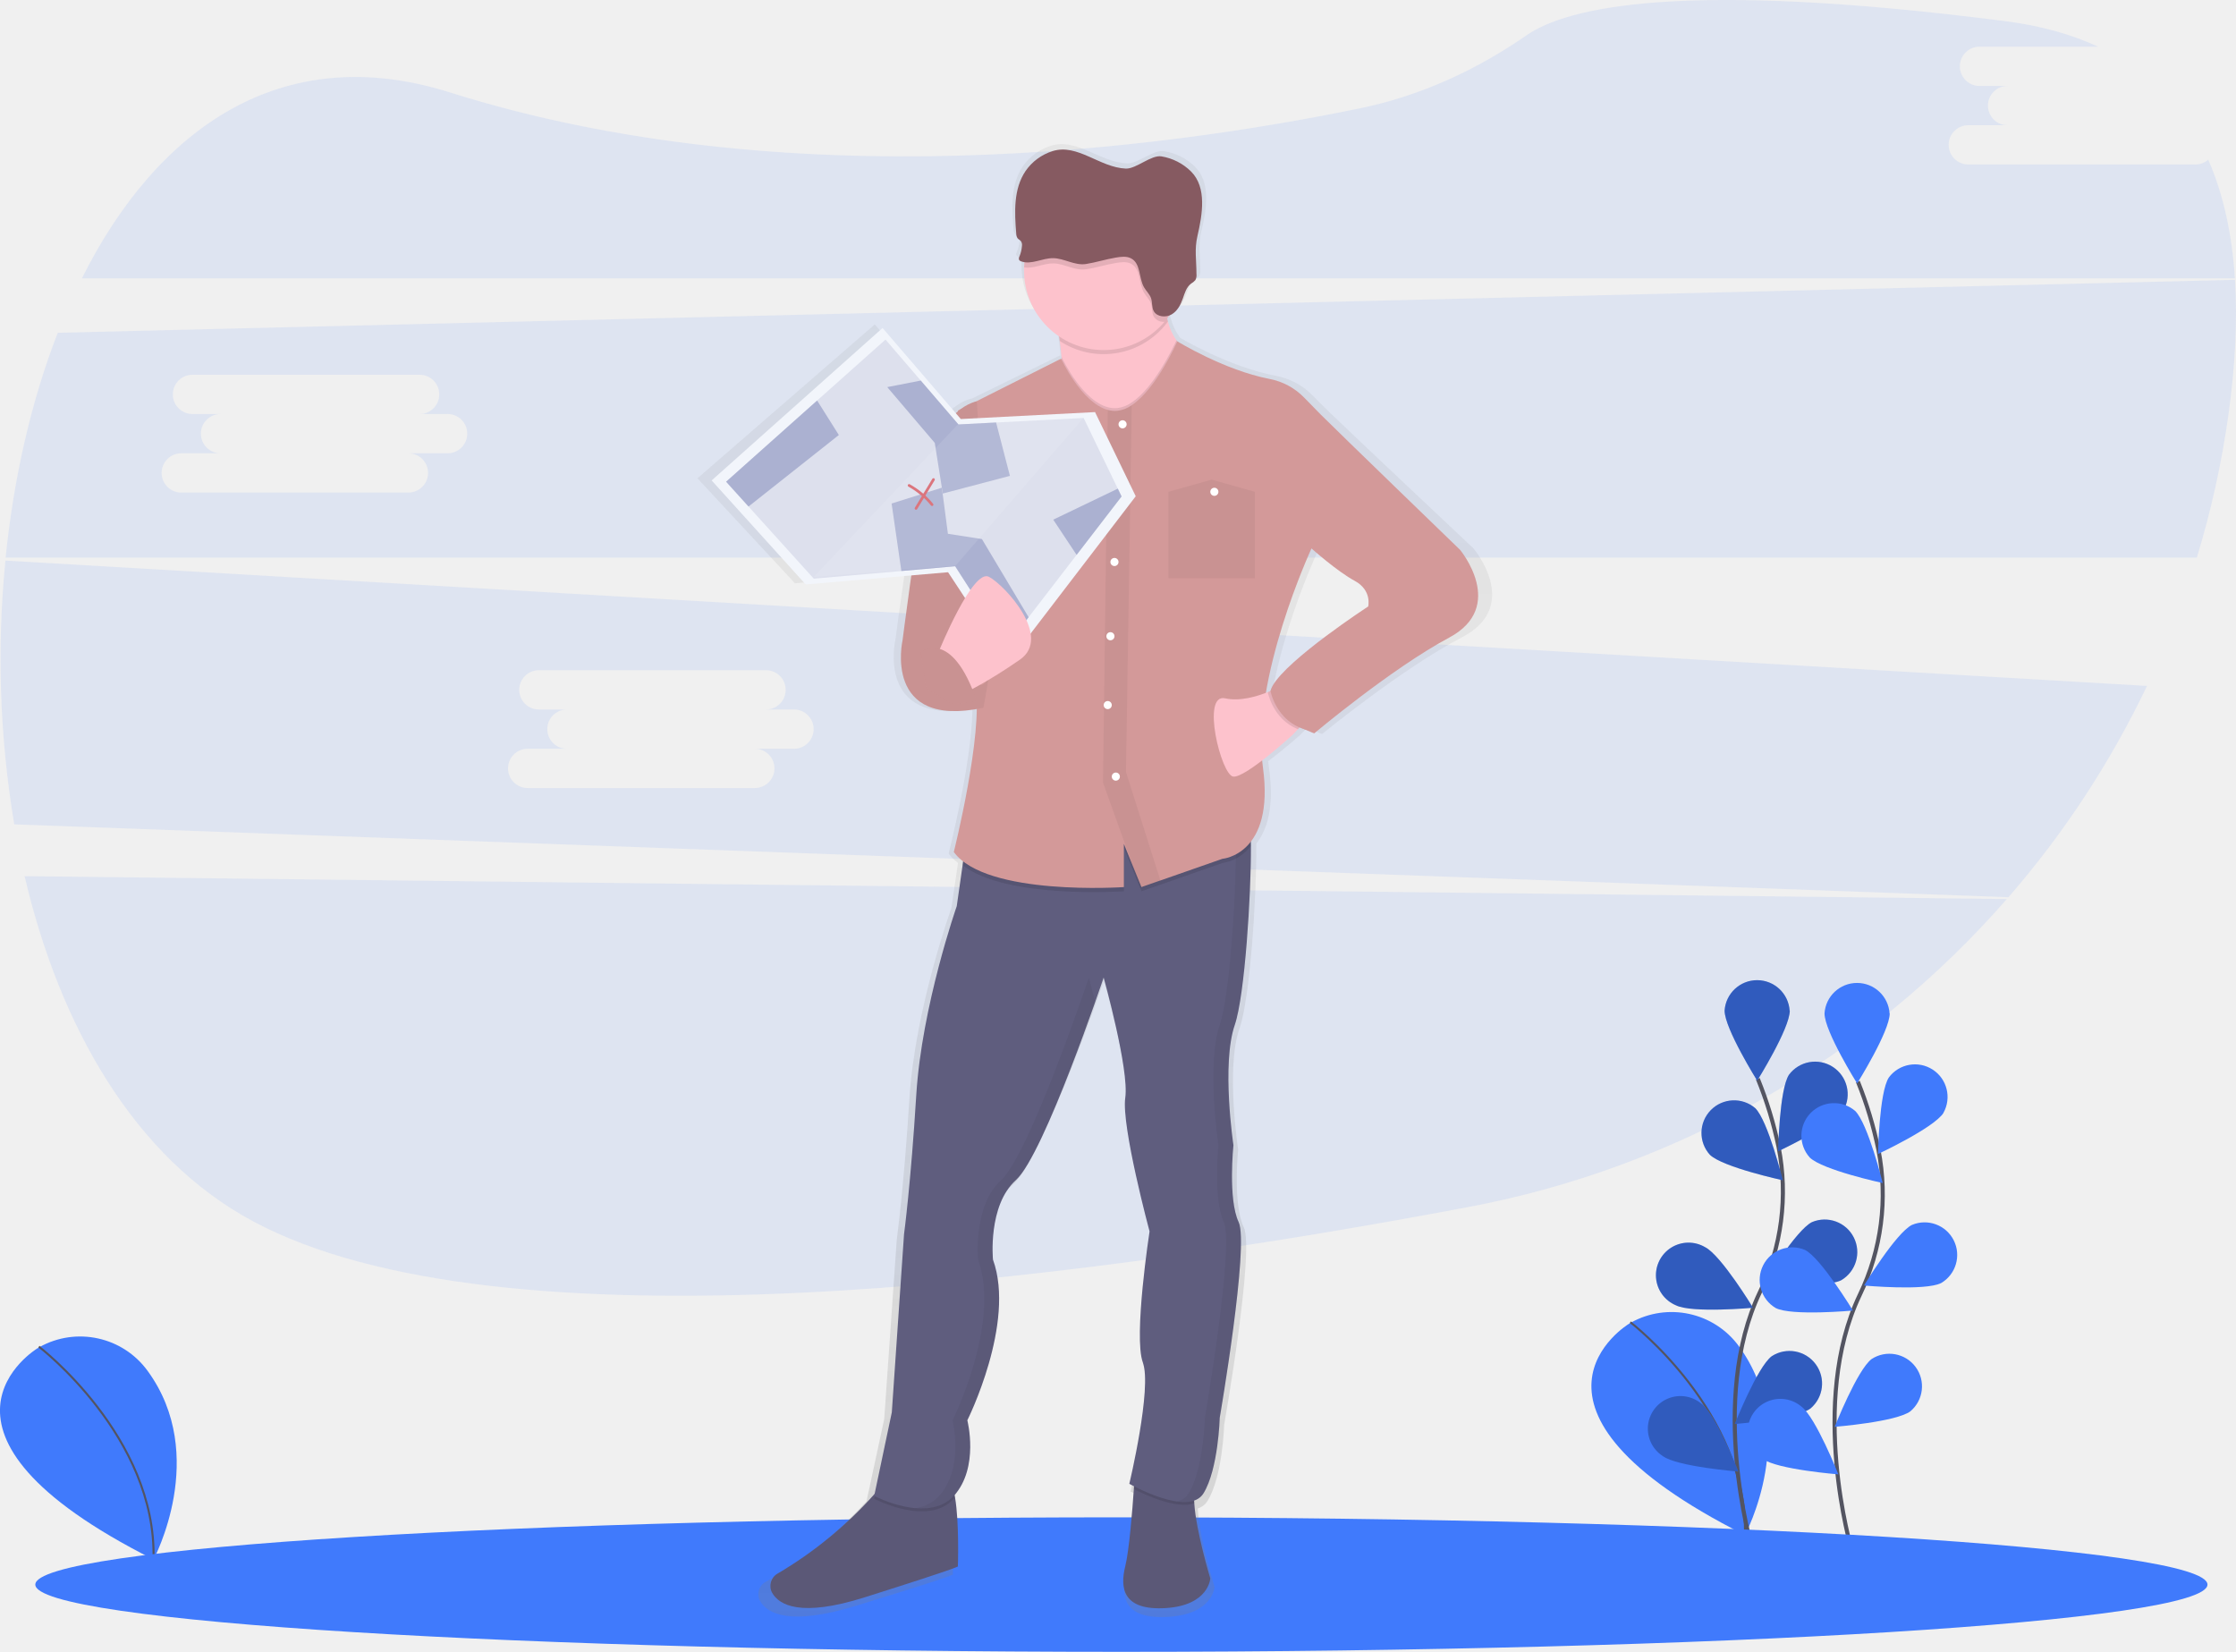
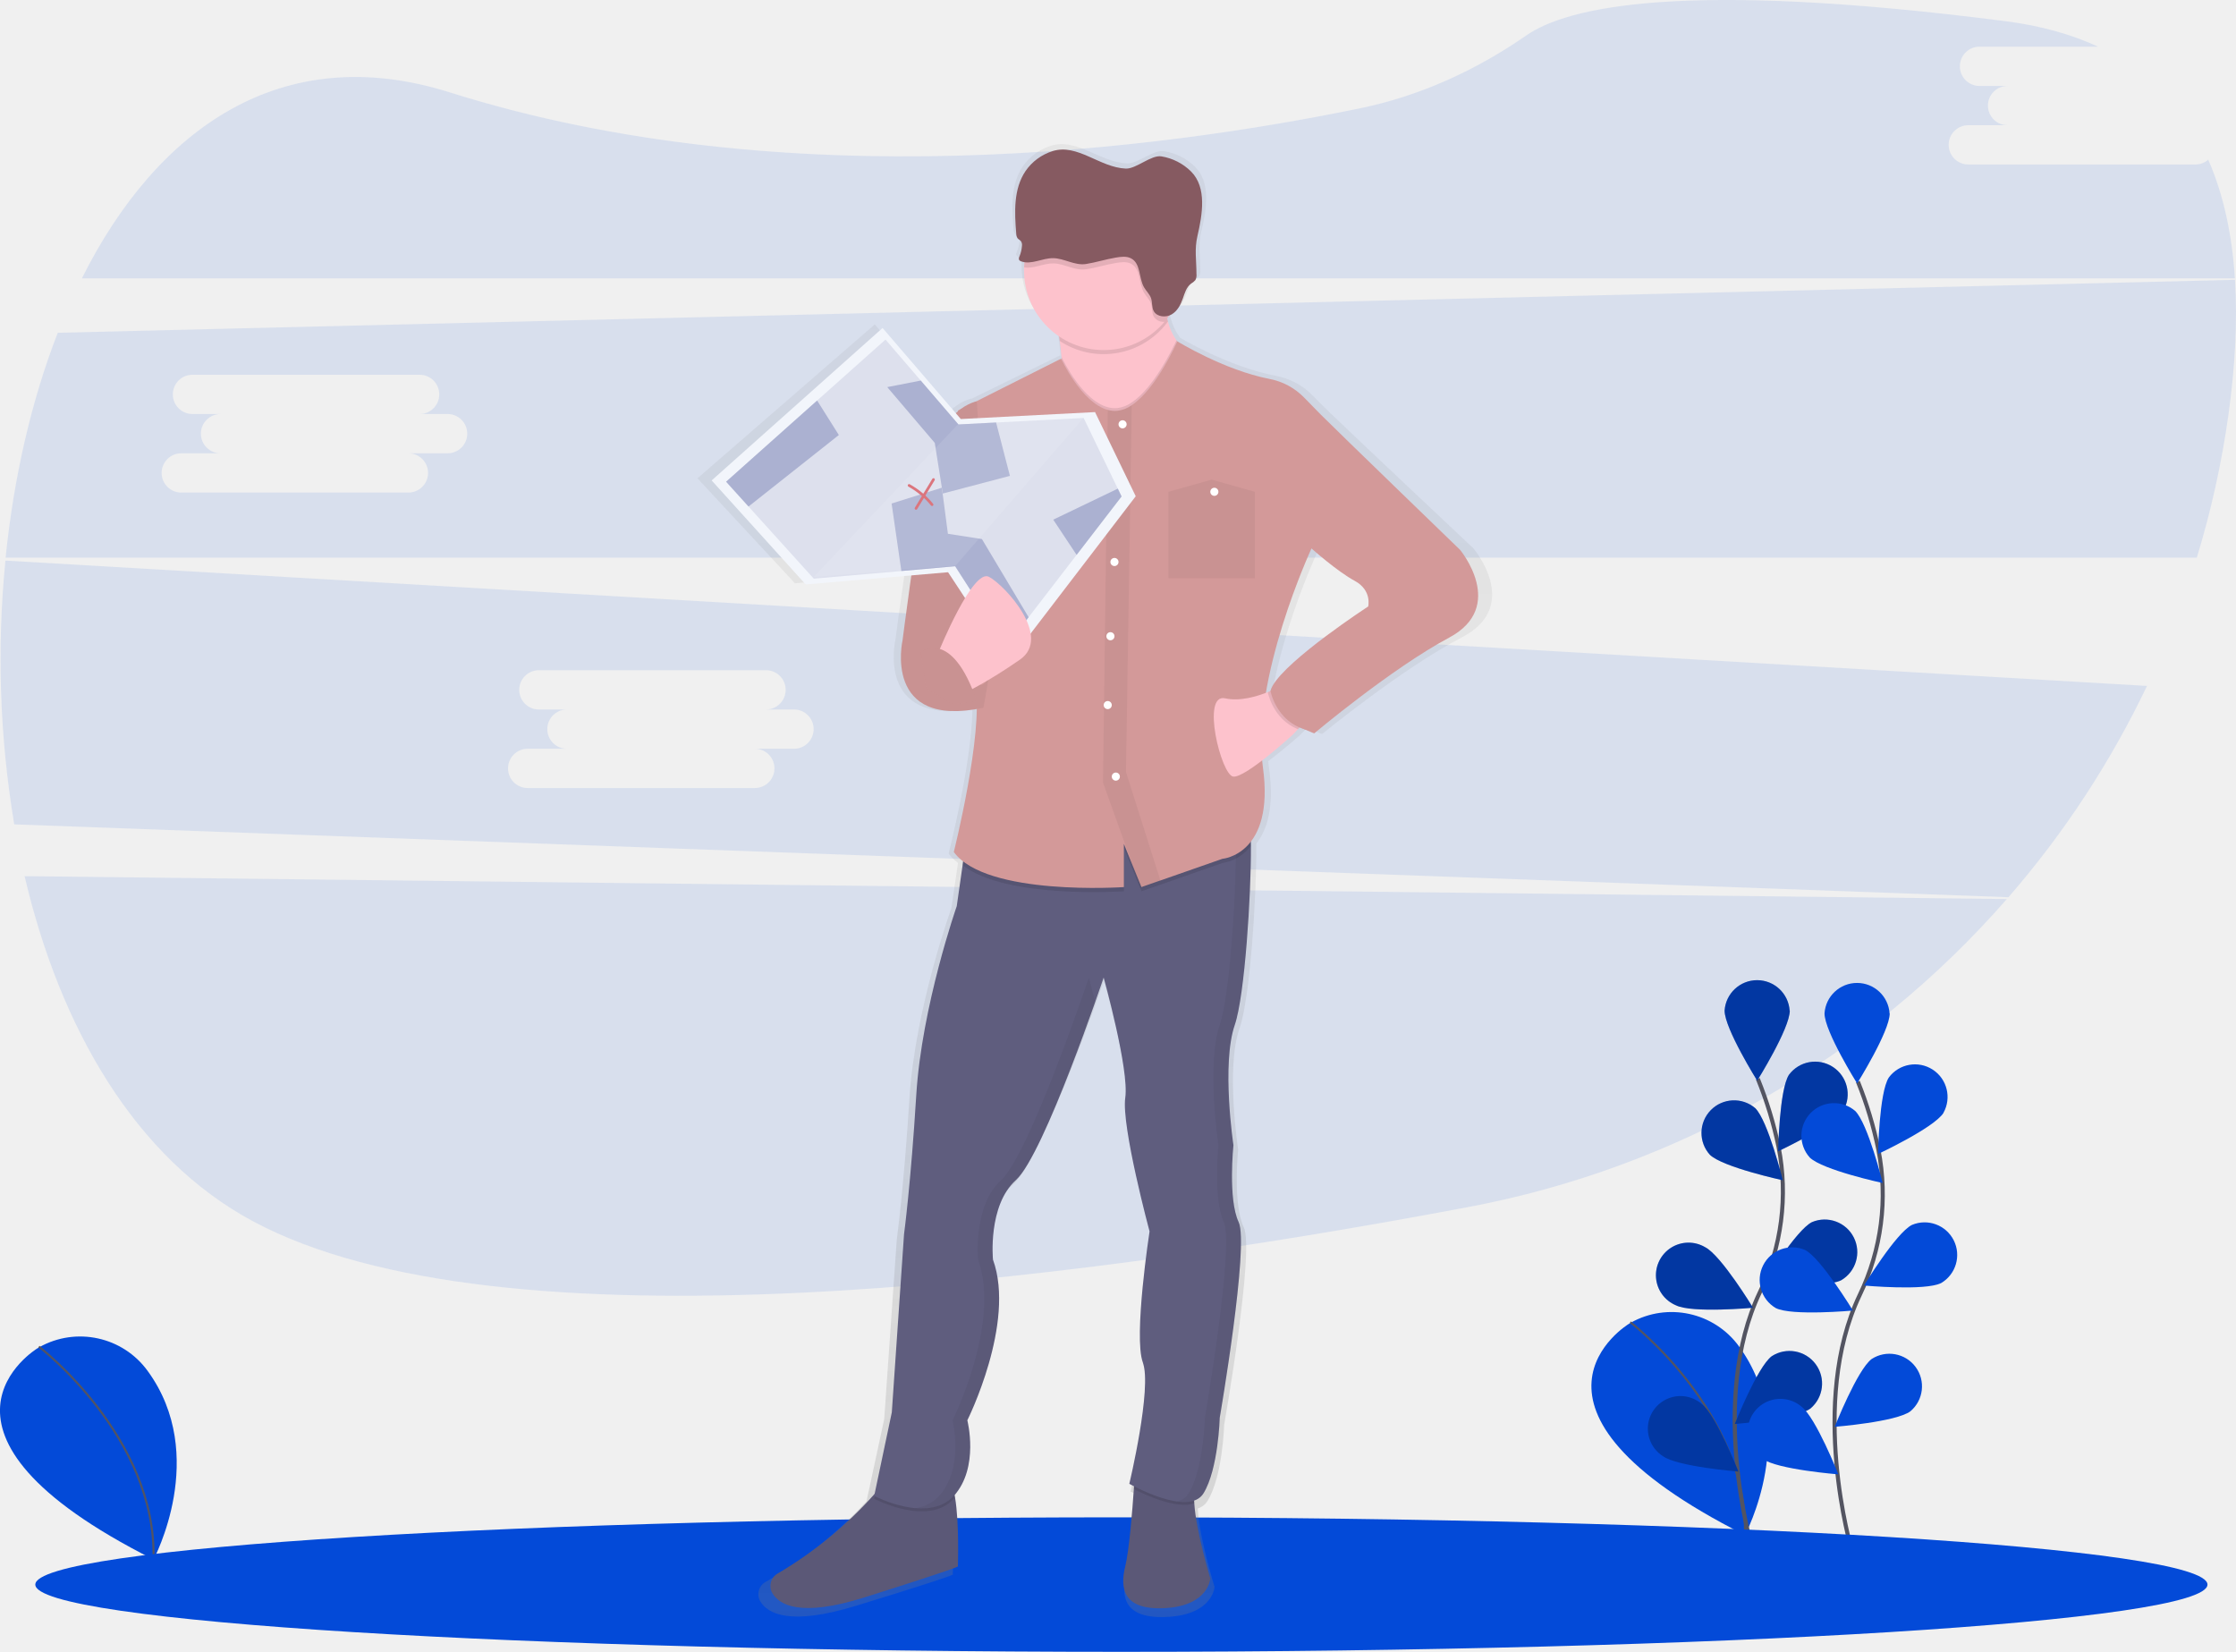
<svg xmlns="http://www.w3.org/2000/svg" id="86b9c162-e770-4ffa-9cda-84e615f7dc7a" data-name="Layer 1" width="1097.33" height="810.62" viewBox="0 0 1097.33 810.62">
  <defs>
    <linearGradient id="18f7bdf6-b159-4951-801a-ccf90bc3291f" x1="588.67" y1="838.15" x2="588.67" y2="115.47" gradientUnits="userSpaceOnUse">
      <stop offset="0" stop-color="gray" stop-opacity="0.25" />
      <stop offset="0.54" stop-color="gray" stop-opacity="0.12" />
      <stop offset="1" stop-color="gray" stop-opacity="0.1" />
    </linearGradient>
  </defs>
-   <path d="M63.41,474.66C80.77,548.86,117.52,613,175.6,644.09c120.7,64.61,392.91,31.29,596.07-7A465.21,465.21,0,0,0,1036.21,485.9Z" transform="translate(-51.34 -44.69)" fill="#407afc" opacity="0.1" />
-   <path d="M850.65,694.41S783,735.21,907.68,798c0,0,27.46-51-2.9-92.57a40.94,40.94,0,0,0-53.12-11.64Z" transform="translate(-51.34 -44.69)" fill="#407afc" />
+   <path d="M63.41,474.66C80.77,548.86,117.52,613,175.6,644.09c120.7,64.61,392.91,31.29,596.07-7A465.21,465.21,0,0,0,1036.21,485.9Z" transform="translate(-51.34 -44.69)" fill="#034ad8" opacity="0.1" />
+   <path d="M850.65,694.41S783,735.21,907.68,798c0,0,27.46-51-2.9-92.57a40.94,40.94,0,0,0-53.12-11.64Z" transform="translate(-51.34 -44.69)" fill="#034ad8" />
  <path d="M851.43,693.55S909.31,737.83,907.68,798" transform="translate(-51.34 -44.69)" fill="none" stroke="#535461" stroke-miterlimit="10" />
-   <path d="M69.65,706.41S2,747.21,126.68,810c0,0,27.46-51-2.9-92.57a40.94,40.94,0,0,0-53.12-11.64Z" transform="translate(-51.34 -44.69)" fill="#407afc" />
+   <path d="M69.65,706.41S2,747.21,126.68,810c0,0,27.46-51-2.9-92.57a40.94,40.94,0,0,0-53.12-11.64Z" transform="translate(-51.34 -44.69)" fill="#034ad8" />
  <path d="M70.43,705.55S128.31,749.83,126.68,810" transform="translate(-51.34 -44.69)" fill="none" stroke="#535461" stroke-miterlimit="10" />
  <path d="M911,803.77s-21.19-72,4-124.91a113.65,113.65,0,0,0,9.19-71.3A191.13,191.13,0,0,0,914,574.1" transform="translate(-51.34 -44.69)" fill="none" stroke="#535461" stroke-miterlimit="10" stroke-width="2" />
-   <path d="M929.69,540.64c0,8.82-16,34.39-16,34.39s-16-25.57-16-34.39a16,16,0,0,1,31.93,0Z" transform="translate(-51.34 -44.69)" fill="#407afc" />
-   <path d="M956.08,589.48c-4.79,7.4-32.09,20.19-32.09,20.19s.5-30.14,5.29-37.54a16,16,0,0,1,26.8,17.36Z" transform="translate(-51.34 -44.69)" fill="#407afc" />
-   <path d="M954.93,672.95c-7.87,4-37.89,1.23-37.89,1.23s15.64-25.77,23.52-29.74a16,16,0,0,1,14.38,28.51Z" transform="translate(-51.34 -44.69)" fill="#407afc" />
-   <path d="M939.83,735.91c-7.09,5.24-37.14,7.61-37.14,7.61s11.06-28,18.15-33.29a16,16,0,0,1,19,25.67Z" transform="translate(-51.34 -44.69)" fill="#407afc" />
-   <path d="M890.46,611.38c6.32,6.14,35.79,12.51,35.79,12.51s-7.22-29.27-13.54-35.41a16,16,0,0,0-22.25,22.9Z" transform="translate(-51.34 -44.69)" fill="#407afc" />
-   <path d="M873.75,685.23c7.87,4,37.89,1.23,37.89,1.23S896,660.69,888.12,656.72a16,16,0,1,0-14.38,28.51Z" transform="translate(-51.34 -44.69)" fill="#407afc" />
-   <path d="M867.35,759.24c7.09,5.24,37.14,7.61,37.14,7.61s-11.06-28-18.15-33.29a16,16,0,1,0-19,25.67Z" transform="translate(-51.34 -44.69)" fill="#407afc" />
+   <path d="M929.69,540.64c0,8.82-16,34.39-16,34.39s-16-25.57-16-34.39a16,16,0,0,1,31.93,0Z" transform="translate(-51.34 -44.69)" fill="#034ad8" />
+   <path d="M956.08,589.48c-4.79,7.4-32.09,20.19-32.09,20.19s.5-30.14,5.29-37.54a16,16,0,0,1,26.8,17.36Z" transform="translate(-51.34 -44.69)" fill="#034ad8" />
+   <path d="M954.93,672.95c-7.87,4-37.89,1.23-37.89,1.23s15.64-25.77,23.52-29.74a16,16,0,0,1,14.38,28.51Z" transform="translate(-51.34 -44.69)" fill="#034ad8" />
+   <path d="M939.83,735.91c-7.09,5.24-37.14,7.61-37.14,7.61s11.06-28,18.15-33.29a16,16,0,0,1,19,25.67Z" transform="translate(-51.34 -44.69)" fill="#034ad8" />
+   <path d="M890.46,611.38c6.32,6.14,35.79,12.51,35.79,12.51s-7.22-29.27-13.54-35.41a16,16,0,0,0-22.25,22.9Z" transform="translate(-51.34 -44.69)" fill="#034ad8" />
+   <path d="M873.75,685.23c7.87,4,37.89,1.23,37.89,1.23S896,660.69,888.12,656.72a16,16,0,1,0-14.38,28.51Z" transform="translate(-51.34 -44.69)" fill="#034ad8" />
+   <path d="M867.35,759.24c7.09,5.24,37.14,7.61,37.14,7.61s-11.06-28-18.15-33.29a16,16,0,1,0-19,25.67Z" transform="translate(-51.34 -44.69)" fill="#034ad8" />
  <path d="M929.69,540.64c0,8.82-16,34.39-16,34.39s-16-25.57-16-34.39a16,16,0,0,1,31.93,0Z" transform="translate(-51.34 -44.69)" opacity="0.25" />
  <path d="M956.08,589.48c-4.79,7.4-32.09,20.19-32.09,20.19s.5-30.14,5.29-37.54a16,16,0,0,1,26.8,17.36Z" transform="translate(-51.34 -44.69)" opacity="0.25" />
  <path d="M954.93,672.95c-7.87,4-37.89,1.23-37.89,1.23s15.64-25.77,23.52-29.74a16,16,0,0,1,14.38,28.51Z" transform="translate(-51.34 -44.69)" opacity="0.25" />
  <path d="M939.83,735.91c-7.09,5.24-37.14,7.61-37.14,7.61s11.06-28,18.15-33.29a16,16,0,0,1,19,25.67Z" transform="translate(-51.34 -44.69)" opacity="0.25" />
  <path d="M890.46,611.38c6.32,6.14,35.79,12.51,35.79,12.51s-7.22-29.27-13.54-35.41a16,16,0,0,0-22.25,22.9Z" transform="translate(-51.34 -44.69)" opacity="0.25" />
  <path d="M873.75,685.23c7.87,4,37.89,1.23,37.89,1.23S896,660.69,888.12,656.72a16,16,0,1,0-14.38,28.51Z" transform="translate(-51.34 -44.69)" opacity="0.25" />
  <path d="M867.35,759.24c7.09,5.24,37.14,7.61,37.14,7.61s-11.06-28-18.15-33.29a16,16,0,1,0-19,25.67Z" transform="translate(-51.34 -44.69)" opacity="0.25" />
  <path d="M960,805.14s-21.19-72,4-124.91a113.65,113.65,0,0,0,9.19-71.3,191.13,191.13,0,0,0-10.09-33.46" transform="translate(-51.34 -44.69)" fill="none" stroke="#535461" stroke-miterlimit="10" stroke-width="2" />
-   <path d="M978.73,542c0,8.82-16,34.39-16,34.39s-16-25.57-16-34.39a16,16,0,0,1,31.93,0Z" transform="translate(-51.34 -44.69)" fill="#407afc" />
-   <path d="M1005.12,590.85C1000.33,598.25,973,611,973,611s.5-30.14,5.29-37.54a16,16,0,0,1,26.8,17.36Z" transform="translate(-51.34 -44.69)" fill="#407afc" />
-   <path d="M1004,674.32c-7.87,4-37.89,1.23-37.89,1.23s15.64-25.77,23.52-29.74A16,16,0,0,1,1004,674.32Z" transform="translate(-51.34 -44.69)" fill="#407afc" />
-   <path d="M988.87,737.28c-7.09,5.24-37.14,7.61-37.14,7.61s11.06-28,18.15-33.29a16,16,0,0,1,19,25.67Z" transform="translate(-51.34 -44.69)" fill="#407afc" />
-   <path d="M939.5,612.75c6.32,6.14,35.79,12.51,35.79,12.51s-7.22-29.27-13.54-35.41a16,16,0,0,0-22.25,22.9Z" transform="translate(-51.34 -44.69)" fill="#407afc" />
-   <path d="M922.78,686.6c7.87,4,37.89,1.23,37.89,1.23S945,662.06,937.16,658.09a16,16,0,0,0-14.38,28.51Z" transform="translate(-51.34 -44.69)" fill="#407afc" />
-   <path d="M916.38,760.61c7.09,5.24,37.14,7.61,37.14,7.61s-11.06-28-18.15-33.29a16,16,0,1,0-19,25.67Z" transform="translate(-51.34 -44.69)" fill="#407afc" />
-   <path d="M1128.77,125.41H1017.3a9.63,9.63,0,1,1,0-19.27h19.27a9.63,9.63,0,0,1,0-19.27H1022.8a9.63,9.63,0,0,1,0-19.27H1081c-12.91-6-28-10.27-45.38-12.51-158.64-20.38-215.28-6.9-235.26,7-24.65,17.1-52.15,29.68-81.54,35.74C620.92,118,437.87,142.29,272,90c-82.46-26-143.75,17.92-180.48,91.28H1148.13c-1.38-21.32-5.51-41-13.09-58.24A9.58,9.58,0,0,1,1128.77,125.41Z" transform="translate(-51.34 -44.69)" fill="#407afc" opacity="0.1" />
-   <path d="M54,319.79a491.06,491.06,0,0,0,4.33,129.46L1037,485a460,460,0,0,0,68-103.7ZM441,412.14H421.77a9.63,9.63,0,0,1,0,19.27H310.3a9.63,9.63,0,1,1,0-19.27h19.27a9.63,9.63,0,0,1,0-19.27H315.8a9.63,9.63,0,0,1,0-19.27H427.27a9.63,9.63,0,1,1,0,19.27H441a9.63,9.63,0,0,1,0,19.27Z" transform="translate(-51.34 -44.69)" fill="#407afc" opacity="0.1" />
-   <path d="M1148.17,182,79.68,208c-13,33.41-21.61,71.19-25.59,110.34H1129.45A456.46,456.46,0,0,0,1145,248C1148.17,225,1149.46,202.71,1148.17,182ZM271,267.14H251.77a9.63,9.63,0,0,1,0,19.27H140.3a9.63,9.63,0,1,1,0-19.27h19.27a9.63,9.63,0,0,1,0-19.27H145.8a9.63,9.63,0,0,1,0-19.27H257.27a9.63,9.63,0,1,1,0,19.27H271a9.63,9.63,0,0,1,0,19.27Z" transform="translate(-51.34 -44.69)" fill="#407afc" opacity="0.1" />
-   <ellipse cx="550.33" cy="777.62" rx="533" ry="33" fill="#407afc" />
+   <path d="M978.73,542c0,8.82-16,34.39-16,34.39s-16-25.57-16-34.39a16,16,0,0,1,31.93,0Z" transform="translate(-51.34 -44.69)" fill="#034ad8" />
+   <path d="M1005.12,590.85C1000.33,598.25,973,611,973,611s.5-30.14,5.29-37.54a16,16,0,0,1,26.8,17.36Z" transform="translate(-51.34 -44.69)" fill="#034ad8" />
+   <path d="M1004,674.32c-7.87,4-37.89,1.23-37.89,1.23s15.64-25.77,23.52-29.74A16,16,0,0,1,1004,674.32Z" transform="translate(-51.34 -44.69)" fill="#034ad8" />
+   <path d="M988.87,737.28c-7.09,5.24-37.14,7.61-37.14,7.61s11.06-28,18.15-33.29a16,16,0,0,1,19,25.67Z" transform="translate(-51.34 -44.69)" fill="#034ad8" />
+   <path d="M939.5,612.75c6.32,6.14,35.79,12.51,35.79,12.51s-7.22-29.27-13.54-35.41a16,16,0,0,0-22.25,22.9Z" transform="translate(-51.34 -44.69)" fill="#034ad8" />
+   <path d="M922.78,686.6c7.87,4,37.89,1.23,37.89,1.23S945,662.06,937.16,658.09a16,16,0,0,0-14.38,28.51Z" transform="translate(-51.34 -44.69)" fill="#034ad8" />
+   <path d="M916.38,760.61c7.09,5.24,37.14,7.61,37.14,7.61s-11.06-28-18.15-33.29a16,16,0,1,0-19,25.67Z" transform="translate(-51.34 -44.69)" fill="#034ad8" />
+   <path d="M1128.77,125.41H1017.3a9.63,9.63,0,1,1,0-19.27h19.27a9.63,9.63,0,0,1,0-19.27H1022.8a9.63,9.63,0,0,1,0-19.27H1081c-12.91-6-28-10.27-45.38-12.51-158.64-20.38-215.28-6.9-235.26,7-24.65,17.1-52.15,29.68-81.54,35.74C620.92,118,437.87,142.29,272,90c-82.46-26-143.75,17.92-180.48,91.28H1148.13c-1.38-21.32-5.51-41-13.09-58.24A9.58,9.58,0,0,1,1128.77,125.41Z" transform="translate(-51.34 -44.69)" fill="#034ad8" opacity="0.1" />
+   <path d="M54,319.79a491.06,491.06,0,0,0,4.33,129.46L1037,485a460,460,0,0,0,68-103.7ZM441,412.14H421.77a9.63,9.63,0,0,1,0,19.27H310.3a9.63,9.63,0,1,1,0-19.27h19.27a9.63,9.63,0,0,1,0-19.27H315.8a9.63,9.63,0,0,1,0-19.27H427.27a9.63,9.63,0,1,1,0,19.27H441a9.63,9.63,0,0,1,0,19.27Z" transform="translate(-51.34 -44.69)" fill="#034ad8" opacity="0.1" />
+   <path d="M1148.17,182,79.68,208c-13,33.41-21.61,71.19-25.59,110.34H1129.45A456.46,456.46,0,0,0,1145,248C1148.17,225,1149.46,202.71,1148.17,182ZM271,267.14H251.77a9.63,9.63,0,0,1,0,19.27H140.3a9.63,9.63,0,1,1,0-19.27h19.27a9.63,9.63,0,0,1,0-19.27H145.8a9.63,9.63,0,0,1,0-19.27H257.27a9.63,9.63,0,1,1,0,19.27H271a9.63,9.63,0,0,1,0,19.27Z" transform="translate(-51.34 -44.69)" fill="#034ad8" opacity="0.1" />
+   <ellipse cx="550.33" cy="777.62" rx="533" ry="33" fill="#034ad8" />
  <path d="M774.44,313.8s-61.81-58.17-70.74-66.87c-3.11-3-6.05-6-8.56-8.53a33.57,33.57,0,0,0-17.73-9.29c-23.16-4.39-46.85-18.63-46.85-18.63h0c-.13-.17-.26-.32-.38-.5a28.17,28.17,0,0,1-4.35-9.3c-.13-.49-.26-1-.37-1.52q.56-.72,1.09-1.47a7.16,7.16,0,0,0,1.17-.53c2.93-1.67,4.58-4.76,5.69-7.8,1-2.69,1.8-5.66,4.18-7.41a8.74,8.74,0,0,0,2.27-1.81,5.33,5.33,0,0,0,.53-3.09c0-6.83-1.09-12.07.5-18.73,2.54-10.66,4.87-24-3.18-31.91a28.11,28.11,0,0,0-15.16-7.55c-5.17-.82-12.82,6.22-18.06,6-13.35-.51-24.6-12.55-37.29-8.66a26.22,26.22,0,0,0-13.7,9.82c-6.26,8.92-5.66,20.46-4.76,31.1a3.87,3.87,0,0,0,.69,2.27c.47.55,1.22.84,1.68,1.39a3.37,3.37,0,0,1,.52,2.49,16.34,16.34,0,0,1-1.24,5,2,2,0,0,0-.19,1.81,1.89,1.89,0,0,0,1,.68,9.09,9.09,0,0,0,1.65.39c-.09.88-.17,1.76-.2,2.65,0,.5,0,1,0,1.51a39.14,39.14,0,0,0,17.82,32.68c.11.72.23,1.46.34,2.23.34,2.37.65,5,.88,7.86,0,.52.08,1,.12,1.57l-.27-.55-43,21.08a21.31,21.31,0,0,0-8.67,4.25l-.85.42v.25q-.53.44-1.08.94L480.63,203.9l-87,75.52,47.84,51.51,53.76-4.48c-2.65,18.2-4.46,32.15-4.46,32.15s-9.83,42.13,37.79,34.07c-.31,26.57-11.69,70.91-11.69,70.91a23.42,23.42,0,0,0,4.63,4.57l-.27,1.81-3,20.37s-17.86,49.48-20.6,93.61-6.18,68.87-6.18,68.87l-6.18,88.27-8.69,40.36a204.06,204.06,0,0,1-49.4,39.5,6.92,6.92,0,0,0-2.8,9.48c3.52,6.06,14.35,12.35,47.15,2.27,52.2-16,47.39-15.38,47.39-15.38s.77-21.42-1.45-34.12c-.07-.38-.14-.75-.21-1.12,12.5-14.09,6.46-37,6.46-37s24.72-48.14,13-79.57c0,0-2.75-26.75,11.68-39.45.2-.18.41-.38.62-.59l.19-.2.47-.5.21-.23.55-.64.12-.14c.22-.27.45-.56.68-.86l.18-.24L552,622l.22-.32.54-.79.18-.26.73-1.11.14-.22.61-1,.23-.38.56-.94.21-.36.77-1.34v0l.77-1.38.22-.41.59-1.09.23-.44.71-1.35.09-.17.82-1.6.2-.39.64-1.27.24-.48.67-1.36.17-.34.84-1.75.14-.29.7-1.49.24-.51.65-1.39.21-.45.86-1.87,0,0,.83-1.85.23-.51.65-1.47.22-.51L568,591l0-.08.87-2,.19-.43.68-1.58.23-.53.71-1.69.14-.32.86-2,.14-.33.71-1.7.23-.55.65-1.59.19-.46.83-2,.07-.17.75-1.85.23-.57.61-1.52.22-.55.72-1.82.07-.19.78-2,.23-.58.56-1.43.24-.63.59-1.52.17-.45.73-1.89.2-.52.53-1.38.27-.7.47-1.22.25-.66.66-1.75.19-.51.48-1.28.27-.71.4-1.07.27-.73.45-1.21.29-.78.45-1.22.29-.78.31-.84.29-.8.25-.69.67-1.82.11-.31.31-.86.21-.57.32-.87.15-.41c2.87-7.91,4.63-13,4.63-13s13,45.47,11,59.51,12.36,66.2,12.36,66.2-8.24,52.16-3.43,64.86-6.87,60.18-6.87,60.18.89.49,2.4,1.24l-.09,1.29c-.75,10.44-2.38,30.5-4.37,38.26-2.75,10.7-1.37,22.07,20.6,20.73s22.66-14.71,22.66-14.71-7.25-23.38-8.14-37.17c0-.45,0-.89-.06-1.32l0,0,.62-.23.18-.07c.25-.11.49-.22.72-.34l0,0c.22-.12.42-.24.63-.37l.18-.12q.26-.18.51-.38l.12-.1q.3-.25.57-.52l.13-.13q.21-.23.41-.47l.14-.18c.16-.21.32-.43.47-.67,7.55-12,8.24-37.45,8.24-37.45s15.11-85.59,9.62-97-2.75-38.11-2.75-38.11-6.18-40.12.69-59.51c5.14-14.52,8.36-64.66,8.21-88.65q0-.75,0-1.47c0-.17,0-.34,0-.51,5.12-6.36,9-17.52,6.24-37.08-.16-1.11-.28-2.23-.4-3.37,7.8-5.83,15.5-12.68,15.5-12.68l2.66-2.74.85-.88c.74.31,1.52.59,2.33.84,3,1.36,5.14,2.12,5.14,2.12s39.15-32.1,68.68-47.48S774.44,313.8,774.44,313.8Zm-46.7,28.08S686.53,368,679,381.34a10,10,0,0,0-1,2.38l-1,.42h0l-1.26.48c6.31-36,23.2-71.49,23.2-71.49s13,11.37,22,16S727.74,341.89,727.74,341.89Z" transform="translate(-51.34 -44.69)" fill="url(#18f7bdf6-b159-4951-801a-ccf90bc3291f)" />
  <path d="M475.73,828.55c-31.64,10-42.09,3.76-45.48-2.25a7,7,0,0,1,2.7-9.39,198.05,198.05,0,0,0,48-39.54c3.52-4,5.37-6.45,5.37-6.45s24.51-4.64,30.47,0c1.49,1.16,2.53,4.4,3.24,8.6,2.14,12.58,1.4,33.8,1.4,33.8S526.07,812.65,475.73,828.55Z" transform="translate(-51.34 -44.69)" fill="#5b5877" />
  <path d="M645.3,819.27s-.66,13.25-21.86,14.57-22.52-9.94-19.87-20.53c1.92-7.68,3.49-27.55,4.21-37.9.27-3.93.42-6.48.42-6.48s33.12-3.31,29.81,6a20.65,20.65,0,0,0-.56,7.56C638.31,796.12,645.3,819.27,645.3,819.27Z" transform="translate(-51.34 -44.69)" fill="#5b5877" />
  <path d="M520,779.52l-.59.68c-12.59,13.91-39.08,0-39.08,0l.59-2.82c3.52-4,5.37-6.45,5.37-6.45s24.51-4.64,30.47,0C518.29,772.08,519.33,775.32,520,779.52Z" transform="translate(-51.34 -44.69)" opacity="0.1" />
  <path d="M638,774.89a20.65,20.65,0,0,0-.56,7.56c-8.66,3-24-4.1-29.67-7,.27-3.93.42-6.48.42-6.48S641.33,765.62,638,774.89Z" transform="translate(-51.34 -44.69)" opacity="0.1" />
  <path d="M659.21,644.4c5.3,11.26-9.27,96-9.27,96s-.66,25.17-7.95,37.09-36.43-4.64-36.43-4.64,11.26-47,6.62-59.62S615.49,649,615.49,649s-13.91-51.67-11.92-65.58-10.6-59-10.6-59-29.15,86.78-43.06,99.36-11.26,39.08-11.26,39.08c11.26,31.13-12.59,78.83-12.59,78.83s6,23.18-6.62,37.09-39.08,0-39.08,0L489,737.8l6-87.44s3.31-24.51,6-68.23,19.87-92.74,19.87-92.74l2.88-20.18,2.42-16.92s134.47-4.64,137.78-5.3c.83-.17,1.25,4.89,1.29,12.86.15,23.77-3,73.43-7.92,87.82-6.62,19.21-.66,59-.66,59S653.91,633.14,659.21,644.4Z" transform="translate(-51.34 -44.69)" fill="#5f5d7e" />
  <g opacity="0.05">
    <path d="M585.69,524.5s-29.15,86.78-43.06,99.36-11.26,39.08-11.26,39.08c11.26,31.13-12.59,78.83-12.59,78.83s6,23.18-6.62,37.09a19,19,0,0,1-12.22,6c7,.73,14.39-.33,19.5-6,12.59-13.91,6.62-37.09,6.62-37.09s23.85-47.69,12.59-78.83c0,0-2.65-26.5,11.26-39.08,10.69-9.67,30.36-63.11,38.91-87.37C587.06,529.41,585.69,524.5,585.69,524.5Z" transform="translate(-51.34 -44.69)" />
    <path d="M656.56,606.64s-6-39.74.66-59c5-14.39,8.06-64.05,7.92-87.82,0-8-.46-13-1.29-12.86-.41.08-2.88.23-6.87.42.56,1.36.84,5.92.88,12.45.15,23.77-3,73.43-7.92,87.82-6.62,19.21-.66,59-.66,59s-2.65,26.5,2.65,37.76-9.27,96-9.27,96-.66,25.17-7.95,37.09a8.84,8.84,0,0,1-6.08,4c5.67.84,10.83.14,13.36-4,7.29-11.92,7.95-37.09,7.95-37.09s14.57-84.79,9.27-96S656.56,606.64,656.56,606.64Z" transform="translate(-51.34 -44.69)" />
  </g>
  <path d="M639.34,219.8,634.7,265.5s-73.53,15.9-65.58-9.94c3.76-12.23,4-25.36,3.13-35.79-.23-2.82-.52-5.44-.85-7.79a111.52,111.52,0,0,0-2.28-12.06s57-43.06,54.32-13.91a47.46,47.46,0,0,0,1.05,16.47,28.24,28.24,0,0,0,4.2,9.21C633.38,218.31,639.34,219.8,639.34,219.8Z" transform="translate(-51.34 -44.69)" fill="#fdc2cc" />
  <path d="M624.5,202.49c-.53.72-1.09,1.43-1.66,2.11A39.09,39.09,0,0,1,571.4,212a111.52,111.52,0,0,0-2.28-12.06s57-43.06,54.32-13.91A47.46,47.46,0,0,0,624.5,202.49Z" transform="translate(-51.34 -44.69)" opacity="0.1" />
  <path d="M632.05,177.4a39.08,39.08,0,0,1-78.16,0c0-.5,0-1,0-1.5a39.08,39.08,0,0,1,78.13,1.5Z" transform="translate(-51.34 -44.69)" fill="#fdc2cc" />
  <path d="M665.14,459.87a21.3,21.3,0,0,1-13.88,8.33l-30.44,10.65-.07,0-9.23,3.23-3.87-9.52-4.74-11.68v21.2s-58.16,4-79.26-12.89l2.42-16.92s134.47-4.64,137.78-5.3C664.68,446.84,665.1,451.89,665.14,459.87Z" transform="translate(-51.34 -44.69)" opacity="0.1" />
  <path d="M639.34,219.8,634.7,265.5s-73.53,15.9-65.58-9.94c3.76-12.23,4-25.36,3.13-35.79,1.27,2.66,10.62,21.48,22.71,24.75h0a13.11,13.11,0,0,0,4.63.44,15.37,15.37,0,0,0,7.13-2.76c10.88-7.23,20-26.26,22-30.5C633.38,218.31,639.34,219.8,639.34,219.8Z" transform="translate(-51.34 -44.69)" opacity="0.1" />
  <path d="M762.55,357.58c-28.48,15.24-66.24,47-66.24,47s-27.82-9.94-20.53-23.18,47-39.08,47-39.08,2-7.95-6.62-12.59-21.2-15.9-21.2-15.9-29.81,64.25-23.85,107.31-19.87,45-19.87,45l-30.44,10.65-.07,0-9.23,3.23-3.87-9.52-4.74-11.68v21.2s-67.57,4.64-83.46-17.22c0,0,14.57-58.29,10.6-80.81s-8.61-135.79-8.61-135.79l50.67-25.5S582,242.33,595,245.86h0a13.11,13.11,0,0,0,4.63.44,15.37,15.37,0,0,0,7.13-2.76c12.27-8.15,22.35-31.35,22.35-31.35s22.85,14.1,45.19,18.45a32.1,32.1,0,0,1,17.1,9.2c2.42,2.53,5.26,5.44,8.26,8.45,8.61,8.61,68.23,66.24,68.23,66.24S791,342.34,762.55,357.58Z" transform="translate(-51.34 -44.69)" fill="#d39999" />
  <path d="M697,393.35l-8.7,9.21-2.56,2.72s-23.18,21.2-29.15,20.53-15.9-41.07-4-38.42c7.24,1.61,15.71-.93,21.23-3.18h0a56.17,56.17,0,0,0,5.92-2.78Z" transform="translate(-51.34 -44.69)" fill="#fdc2cc" />
  <path d="M632.05,177.4a38.9,38.9,0,0,1-9.22,25.21,5.64,5.64,0,0,1-5.25-2.51c-1.1-1.93-.64-4.35-1.37-6.43s-2.39-3.51-3.44-5.36c-2.66-4.66-1.54-11.72-6.41-14.22-2.24-1.14-4.95-.76-7.45-.34-4.91.81-9.85,2.42-14.69,3.09-5.52.78-10.49-2.81-15.94-2.89-4.86-.08-9.74,2.77-14.35,1.95a39.08,39.08,0,0,1,78.13,1.5Z" transform="translate(-51.34 -44.69)" opacity="0.1" />
  <path d="M598.91,171.1c2.5-.41,5.21-.8,7.45.35,4.87,2.49,3.75,9.55,6.41,14.21,1.05,1.85,2.75,3.36,3.45,5.36s.27,4.5,1.37,6.43c1.59,2.79,5.9,3.2,8.73,1.54s4.41-4.71,5.48-7.73c.94-2.66,1.73-5.6,4-7.34a8.48,8.48,0,0,0,2.19-1.79,5.4,5.4,0,0,0,.52-3.06c0-6.76-1.05-12,.48-18.55,2.45-10.56,4.69-23.78-3.07-31.61a26.85,26.85,0,0,0-14.62-7.48c-5-.82-12.36,6.16-17.42,6-12.87-.51-23.73-12.43-36-8.58a25.32,25.32,0,0,0-13.22,9.73c-6,8.84-5.46,20.26-4.59,30.81a3.9,3.9,0,0,0,.67,2.25c.45.54,1.18.83,1.62,1.38a3.41,3.41,0,0,1,.5,2.46,16.55,16.55,0,0,1-1.19,5,2.06,2.06,0,0,0-.18,1.8,1.82,1.82,0,0,0,1,.68c5,1.8,10.4-1.67,15.75-1.58s10.43,3.67,15.95,2.89C589.06,173.52,594,171.91,598.91,171.1Z" transform="translate(-51.34 -44.69)" fill="#865a61" />
  <path d="M620.83,476.86l-.07,0-9.57,3.56-3.54-9.85-15-41.82L595,245.86h0a13.11,13.11,0,0,0,4.63.44,15.37,15.37,0,0,0,7.13-2.76h0l-2.84,180Z" transform="translate(-51.34 -44.69)" opacity="0.05" />
  <circle cx="550.91" cy="208.23" r="1.99" fill="#fff" />
  <circle cx="546.93" cy="275.79" r="1.99" fill="#fff" />
  <circle cx="543.62" cy="346.01" r="1.99" fill="#fff" />
  <circle cx="547.6" cy="381.11" r="1.99" fill="#fff" />
  <polygon points="615.83 283.74 573.43 283.74 573.43 241.35 594.63 235.38 615.83 241.35 615.83 283.74" opacity="0.05" />
  <circle cx="548.92" cy="239.36" r="1.99" fill="#fff" />
  <circle cx="595.95" cy="241.35" r="1.99" fill="#fff" />
  <circle cx="544.95" cy="312.22" r="1.99" fill="#fff" />
  <path d="M530.71,241.66s-18.55,2.65-24.51,36.43-11.92,80.81-11.92,80.81S484.34,402.62,534,392l2.65-15.24s-5,17.55-3.64-17.55,1.66-58,1.66-58Z" transform="translate(-51.34 -44.69)" fill="#d39999" />
  <path d="M530.71,241.66s-18.55,2.65-24.51,36.43-11.92,80.81-11.92,80.81S484.34,402.62,534,392l2.65-15.24s-7.62,16.89-6.29-18.22,4.31-57.3,4.31-57.3Z" transform="translate(-51.34 -44.69)" opacity="0.05" />
  <path d="M697,393.35l-8.7,9.21c-12.37-5-14.77-18.11-14.77-18.11l.32-.24h0a56.17,56.17,0,0,0,5.92-2.78Z" transform="translate(-51.34 -44.69)" opacity="0.1" />
  <path d="M684.72,376.46l-9.89,7.33s3.27,17.84,21.81,19.83l7.95-13.91Z" transform="translate(-51.34 -44.69)" fill="#d39999" />
  <polygon points="349.25 235.77 433.13 160.96 471.52 205.63 537.4 202.23 557.37 243.53 494.65 325.45 465.27 280.82 395.39 286.8 349.25 235.77" fill="#f2f5fb" />
  <polygon points="550.42 243.63 528.35 272.3 504.8 302.9 493.92 317.05 468.75 277.89 442.35 280.21 399.37 283.98 367.35 248.57 356.34 236.4 401.01 196.56 434.57 166.64 451.86 186.76 470.36 208.29 488.84 207.34 531.8 205.12 548.57 239.8 550.42 243.63" fill="#dde0ed" />
  <polygon points="411.67 213.48 367.35 248.57 356.34 236.4 401.01 196.56 411.67 213.48" fill="#abb1d1" />
  <polygon points="462.23 239.33 458.74 217.34 435.42 189.97 451.86 186.76 470.36 208.29 488.84 207.34 495.62 233.53 462.69 242.2 462.23 239.33" fill="#abb1d1" />
  <polygon points="550.42 243.63 528.35 272.3 516.89 255.02 548.57 239.8 550.42 243.63" fill="#abb1d1" />
  <polygon points="504.8 302.9 493.92 317.05 468.75 277.89 442.35 280.21 437.56 247.1 462.23 239.33 465.19 261.95 481.88 264.54 504.8 302.9" fill="#abb1d1" />
  <path d="M508.88,293a.66.66,0,0,1-.64-.23,38.34,38.34,0,0,0-11.07-9.27.66.66,0,1,1,.64-1.16,39.67,39.67,0,0,1,11.45,9.59.66.66,0,0,1-.39,1.07Z" transform="translate(-51.34 -44.69)" fill="#d7666f" />
  <path d="M501,294.84a.66.66,0,0,1-.69-1l8.58-14.17a.66.66,0,0,1,1.13.69l-8.58,14.17A.66.66,0,0,1,501,294.84Z" transform="translate(-51.34 -44.69)" fill="#d7666f" />
  <polygon points="399.39 283.1 470.21 208.14 531.67 205.15 468.92 277.63 399.39 283.1" fill="#fff" opacity="0.1" />
  <path d="M512.16,364.16s16.56-40.63,24.51-36.41,31.13,29.55,15.24,40.63-27.16,16.36-27.16,16.36l-12.59-1.58Z" transform="translate(-51.34 -44.69)" fill="#fdc2cc" />
  <path d="M503.22,364.53s15.19-11.92,27.46,24.18l-11.57,1.66-13.25-7.95Z" transform="translate(-51.34 -44.69)" fill="#d39999" />
  <path d="M503.22,364.53s15.19-11.92,27.46,24.18l-11.57,1.66-13.25-7.95Z" transform="translate(-51.34 -44.69)" opacity="0.05" />
</svg>
